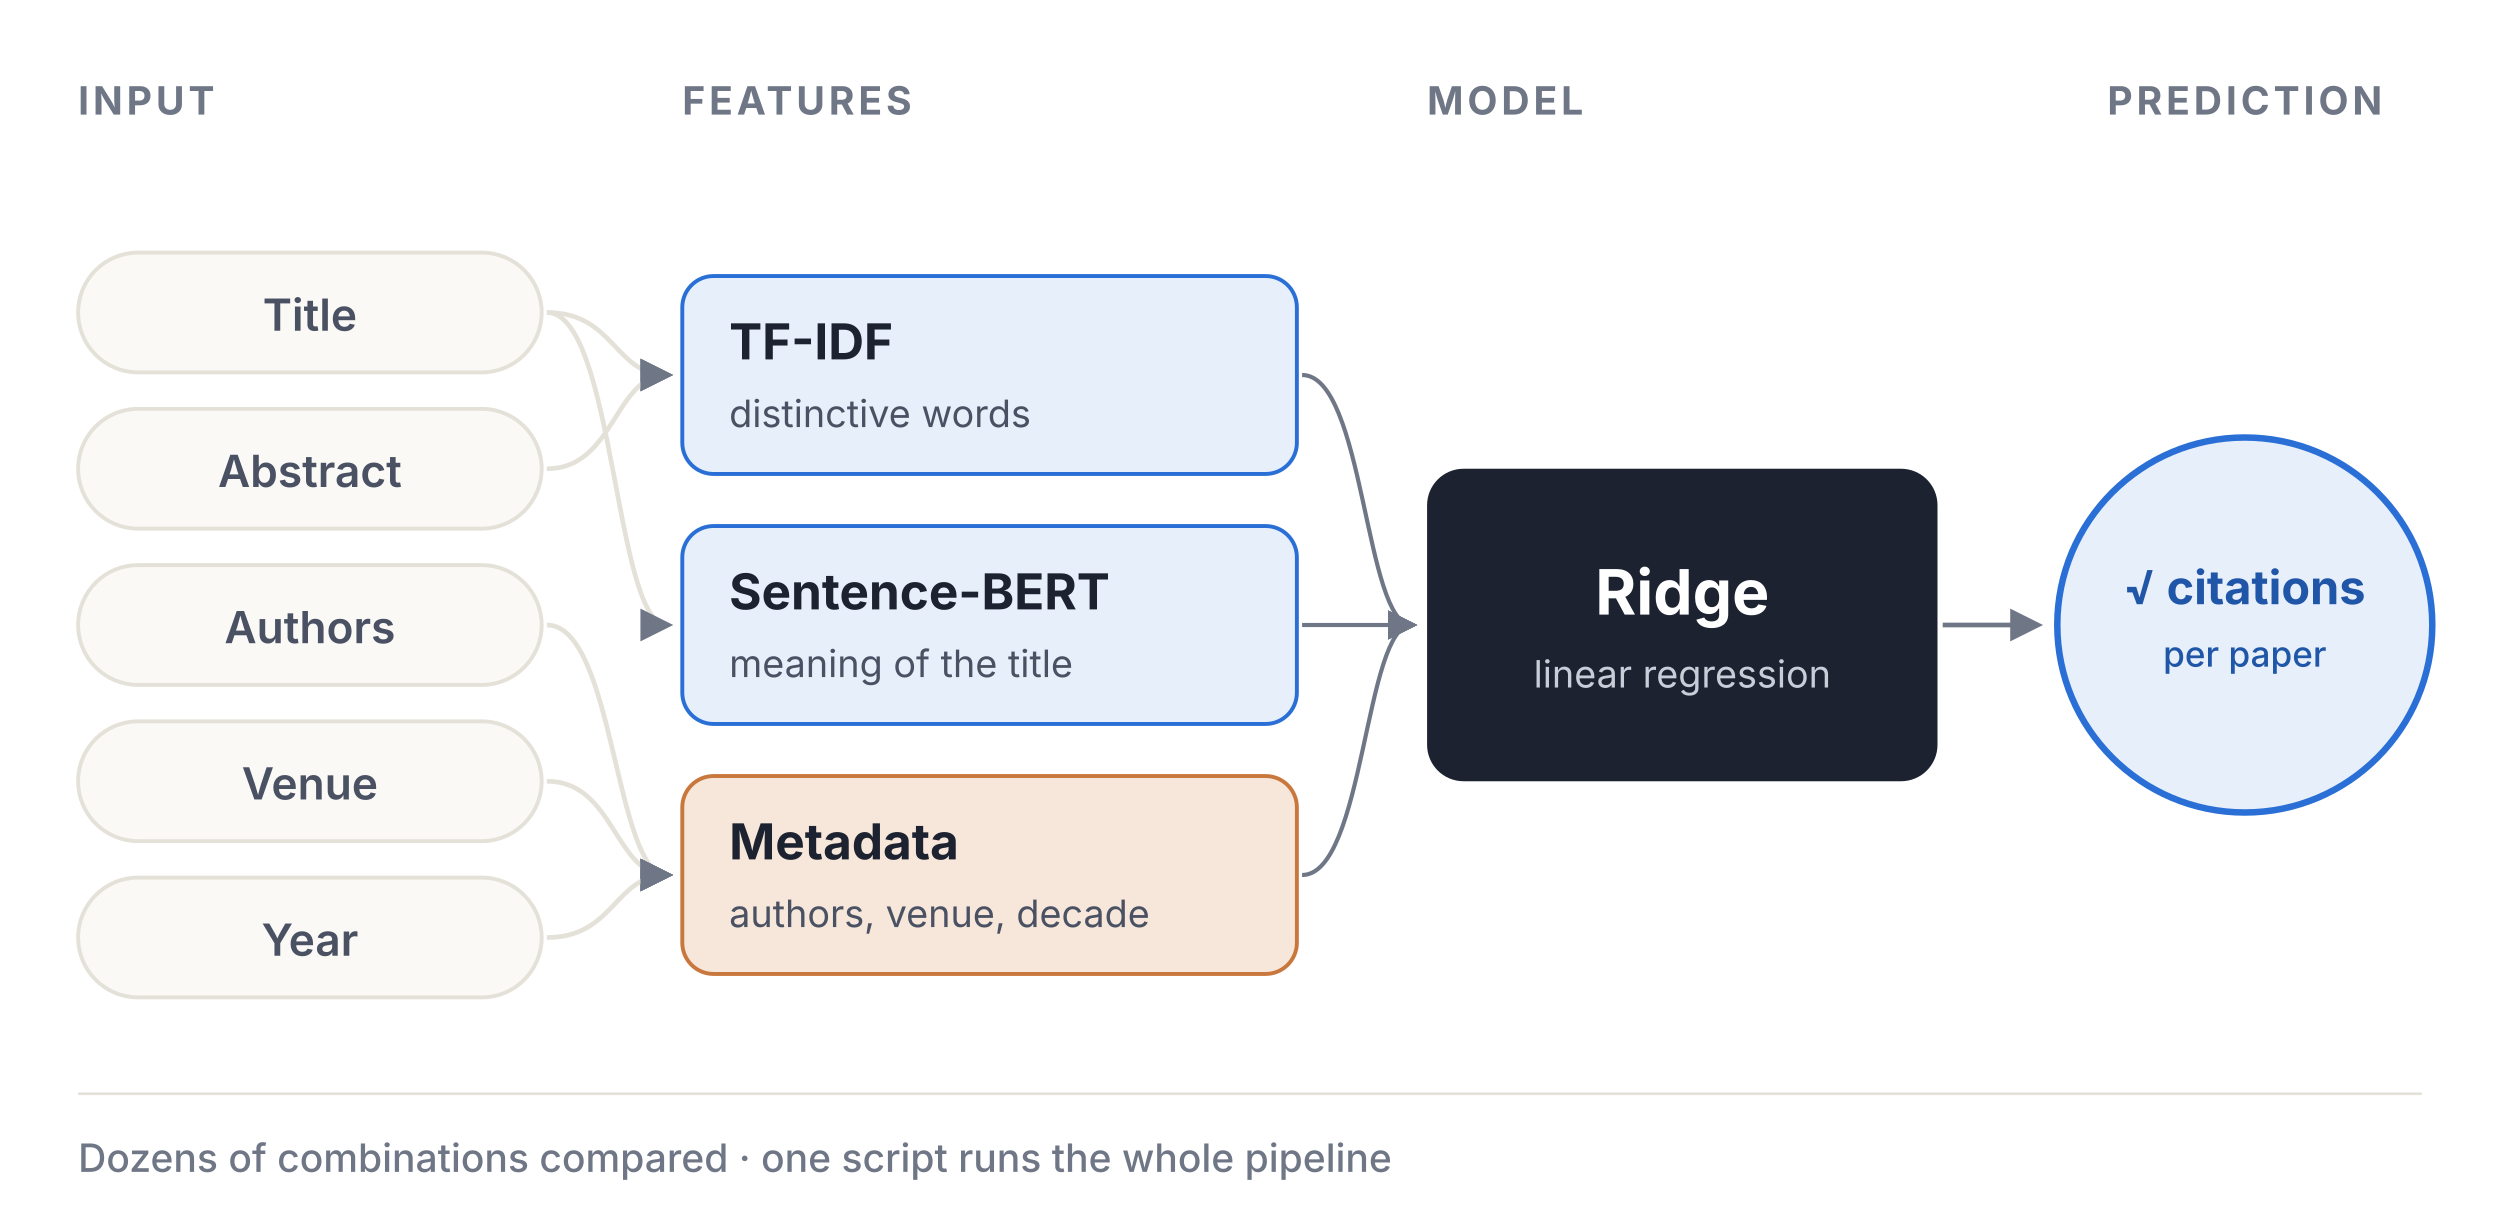
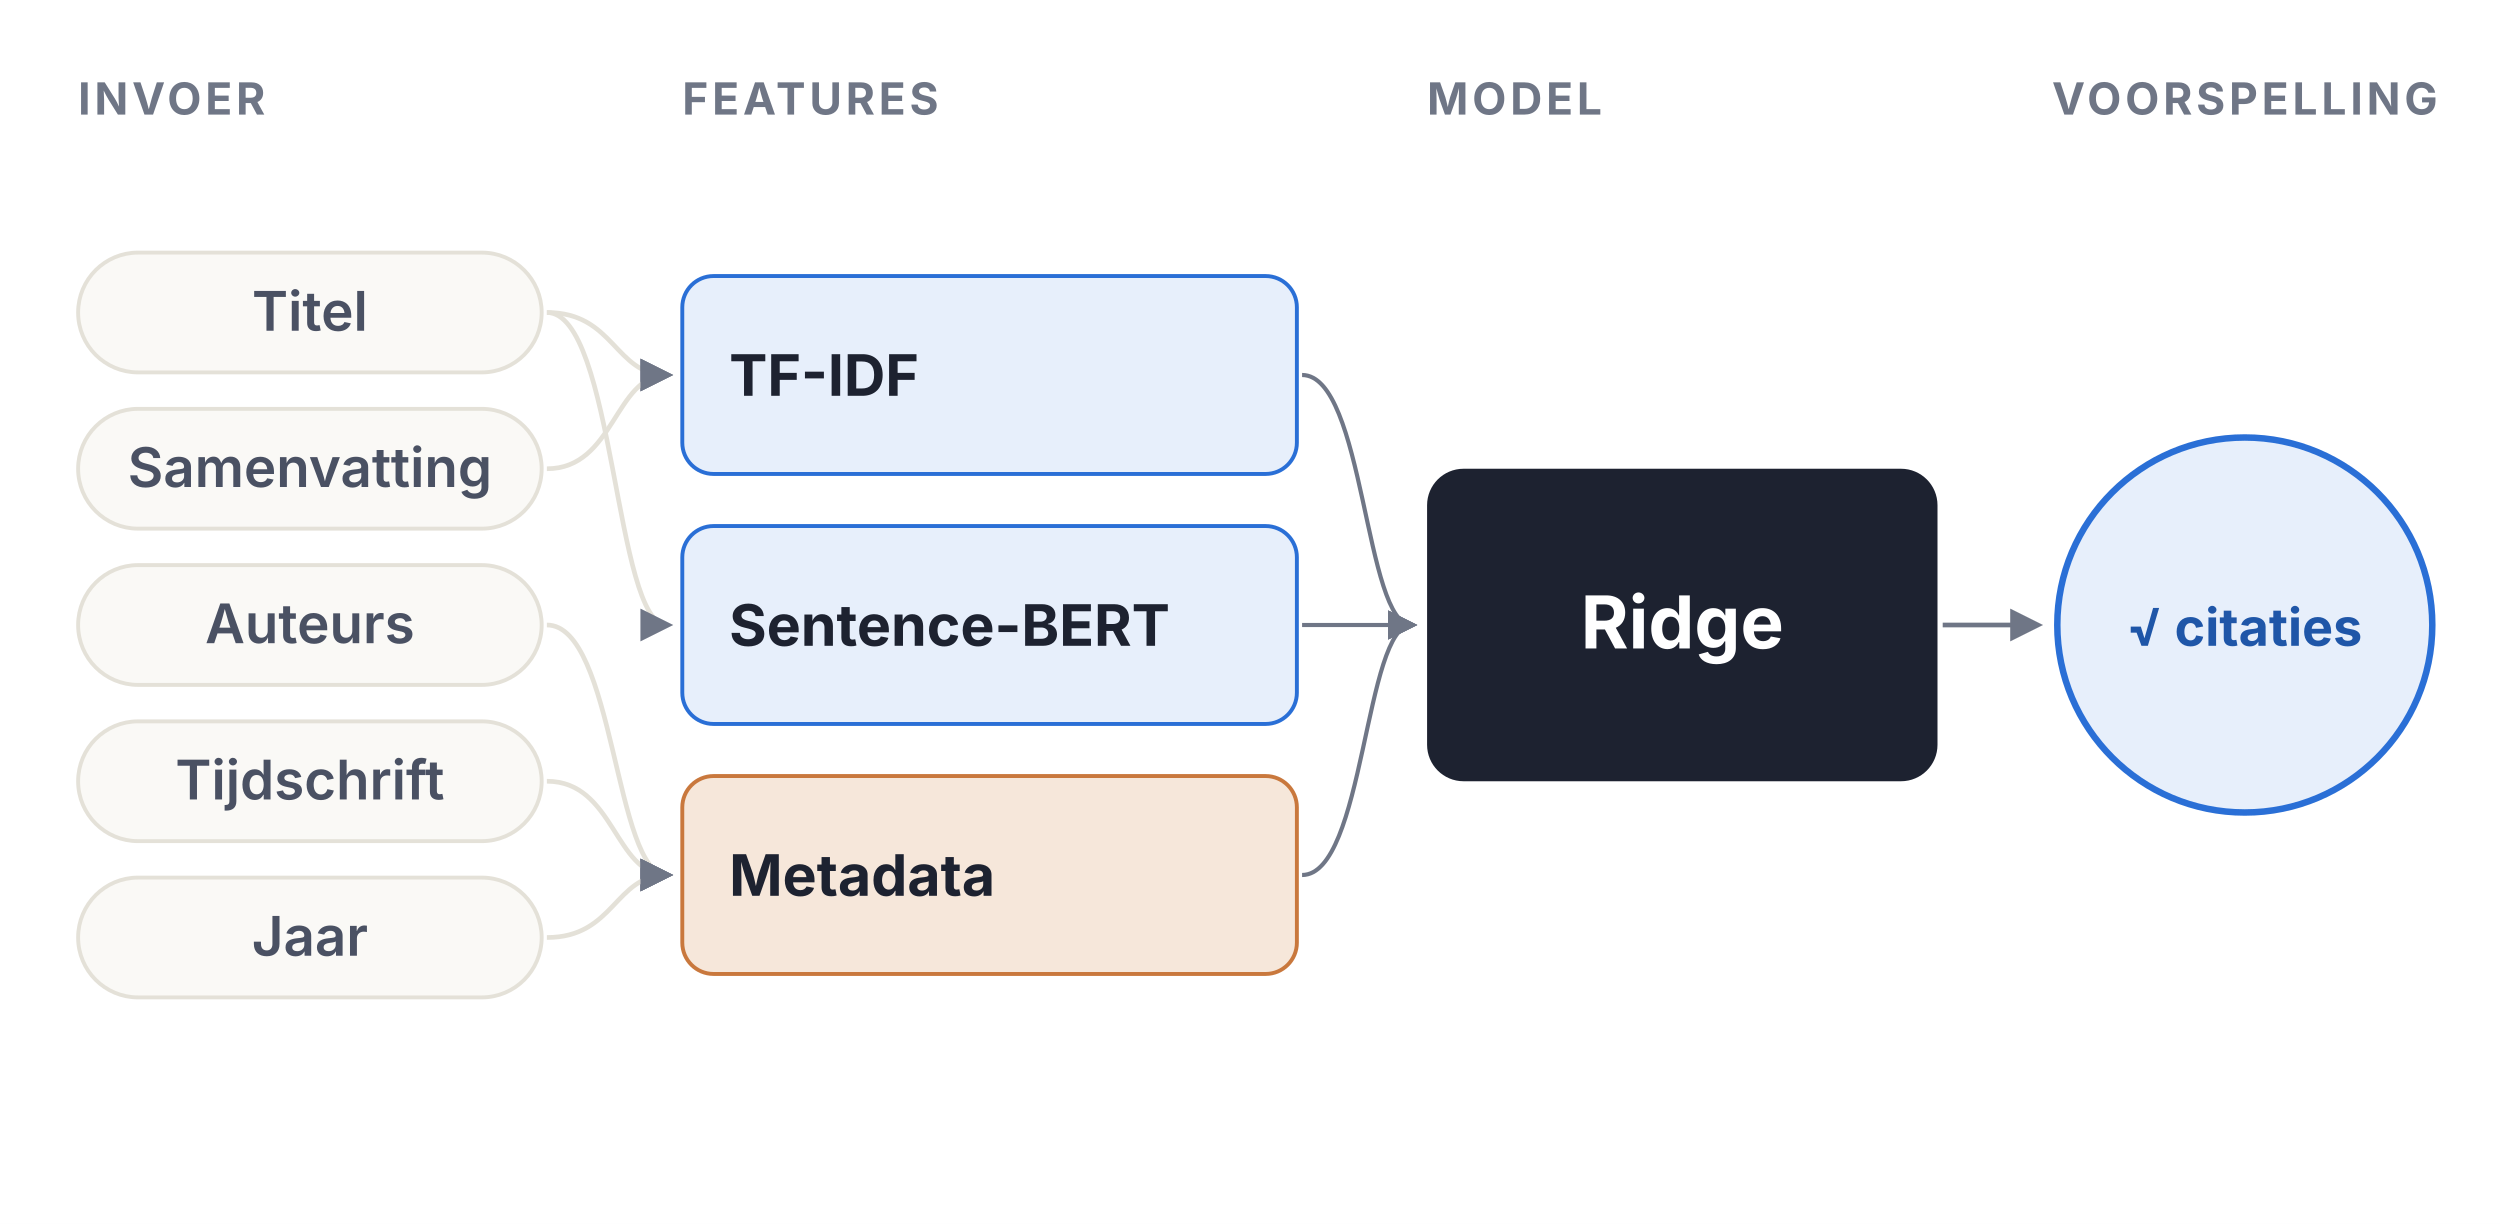
<svg xmlns="http://www.w3.org/2000/svg" viewBox="0 0 960 470" width="960" height="470" font-family="Inter, 'Segoe UI', Helvetica, Arial, sans-serif">
  <rect width="960" height="470" fill="#ffffff" />
  <defs>
    <marker id="a" viewBox="0 0 10 10" refX="8" refY="5" markerWidth="7" markerHeight="7" orient="auto">
      <path d="M0,0 L10,5 L0,10 z" fill="#6f7686" />
    </marker>
  </defs>
-   <text x="30" y="44" font-size="15" fill="#6f7686" font-weight="700" text-anchor="start" letter-spacing="1.5">INPUT</text>
-   <text x="262" y="44" font-size="15" fill="#6f7686" font-weight="700" text-anchor="start" letter-spacing="1.5">FEATURES</text>
-   <text x="548" y="44" font-size="15" fill="#6f7686" font-weight="700" text-anchor="start" letter-spacing="1.5">MODEL</text>
-   <text x="862" y="44" font-size="15" fill="#6f7686" font-weight="700" text-anchor="middle" letter-spacing="1.5">PREDICTION</text>
+   <text x="30" y="44" font-size="17" fill="#6f7686" font-weight="700" text-anchor="start" letter-spacing="1.5">INVOER</text>
+   <text x="262" y="44" font-size="17" fill="#6f7686" font-weight="700" text-anchor="start" letter-spacing="1.5">FEATURES</text>
+   <text x="548" y="44" font-size="17" fill="#6f7686" font-weight="700" text-anchor="start" letter-spacing="1.5">MODEL</text>
+   <text x="862" y="44" font-size="17" fill="#6f7686" font-weight="700" text-anchor="middle" letter-spacing="1.5">VOORSPELLING</text>
  <rect x="30" y="97.0" width="178" height="46" rx="23.0" fill="#faf9f6" stroke="#e4e1d8" stroke-width="1.5" />
-   <text x="119.0" y="127.0" font-size="17" fill="#4a5163" font-weight="600" text-anchor="middle">Title</text>
+   <text x="119.0" y="127.0" font-size="21" fill="#4a5163" font-weight="600" text-anchor="middle">Titel</text>
  <rect x="30" y="157.0" width="178" height="46" rx="23.0" fill="#faf9f6" stroke="#e4e1d8" stroke-width="1.5" />
-   <text x="119.0" y="187.0" font-size="17" fill="#4a5163" font-weight="600" text-anchor="middle">Abstract</text>
+   <text x="119.0" y="187.0" font-size="21" fill="#4a5163" font-weight="600" text-anchor="middle">Samenvatting</text>
  <rect x="30" y="217.0" width="178" height="46" rx="23.0" fill="#faf9f6" stroke="#e4e1d8" stroke-width="1.5" />
-   <text x="119.0" y="247.0" font-size="17" fill="#4a5163" font-weight="600" text-anchor="middle">Authors</text>
+   <text x="119.0" y="247.0" font-size="21" fill="#4a5163" font-weight="600" text-anchor="middle">Auteurs</text>
  <rect x="30" y="277.0" width="178" height="46" rx="23.0" fill="#faf9f6" stroke="#e4e1d8" stroke-width="1.5" />
-   <text x="119.0" y="307.0" font-size="17" fill="#4a5163" font-weight="600" text-anchor="middle">Venue</text>
+   <text x="119.0" y="307.0" font-size="21" fill="#4a5163" font-weight="600" text-anchor="middle">Tijdschrift</text>
  <rect x="30" y="337.0" width="178" height="46" rx="23.0" fill="#faf9f6" stroke="#e4e1d8" stroke-width="1.5" />
-   <text x="119.0" y="367.0" font-size="17" fill="#4a5163" font-weight="600" text-anchor="middle">Year</text>
+   <text x="119.0" y="367.0" font-size="21" fill="#4a5163" font-weight="600" text-anchor="middle">Jaar</text>
  <rect x="262" y="106.0" width="236" height="76" rx="12" fill="#e7effb" stroke="#2a6fd6" stroke-width="1.5" />
-   <text x="280" y="138.0" font-size="19" fill="#1d2230" font-weight="700" text-anchor="start">TF-IDF</text>
-   <text x="280" y="164.0" font-size="14.5" fill="#4a5163" font-weight="400" text-anchor="start">distinctive words</text>
+   <text x="280" y="152.0" font-size="22" fill="#1d2230" font-weight="700" text-anchor="start">TF-IDF</text>
  <rect x="262" y="202.0" width="236" height="76" rx="12" fill="#e7effb" stroke="#2a6fd6" stroke-width="1.5" />
-   <text x="280" y="234.0" font-size="19" fill="#1d2230" font-weight="700" text-anchor="start">Sentence-BERT</text>
-   <text x="280" y="260.0" font-size="14.5" fill="#4a5163" font-weight="400" text-anchor="start">meaning of the title</text>
+   <text x="280" y="248.0" font-size="22" fill="#1d2230" font-weight="700" text-anchor="start">Sentence-BERT</text>
  <rect x="262" y="298.0" width="236" height="76" rx="12" fill="#f6e7da" stroke="#c9783d" stroke-width="1.5" />
-   <text x="280" y="330.0" font-size="19" fill="#1d2230" font-weight="700" text-anchor="start">Metadata</text>
-   <text x="280" y="356.0" font-size="14.5" fill="#4a5163" font-weight="400" text-anchor="start">authors, venue, decade</text>
+   <text x="280" y="344.0" font-size="22" fill="#1d2230" font-weight="700" text-anchor="start">Metadata</text>
  <path d="M210,120.0 C236.0,120.0 236.0,144.0 256,144.0" fill="none" stroke="#e4e1d8" stroke-width="1.8" marker-end="url(#a)" />
  <path d="M210,180.0 C236.0,180.0 236.0,144.0 256,144.0" fill="none" stroke="#e4e1d8" stroke-width="1.8" marker-end="url(#a)" />
  <path d="M210,120.0 C236.0,120.0 236.0,240.0 256,240.0" fill="none" stroke="#e4e1d8" stroke-width="1.8" marker-end="url(#a)" />
  <path d="M210,240.0 C236.0,240.0 236.0,336.0 256,336.0" fill="none" stroke="#e4e1d8" stroke-width="1.8" marker-end="url(#a)" />
  <path d="M210,300.0 C236.0,300.0 236.0,336.0 256,336.0" fill="none" stroke="#e4e1d8" stroke-width="1.8" marker-end="url(#a)" />
  <path d="M210,360.0 C236.0,360.0 236.0,336.0 256,336.0" fill="none" stroke="#e4e1d8" stroke-width="1.8" marker-end="url(#a)" />
  <path d="M500,144.0 C524.0,144.0 524.0,240 542,240" fill="none" stroke="#6f7686" stroke-width="1.6" marker-end="url(#a)" />
  <path d="M500,240.0 C524.0,240.0 524.0,240 542,240" fill="none" stroke="#6f7686" stroke-width="1.6" marker-end="url(#a)" />
  <path d="M500,336.0 C524.0,336.0 524.0,240 542,240" fill="none" stroke="#6f7686" stroke-width="1.6" marker-end="url(#a)" />
  <rect x="548" y="180.0" width="196" height="120" rx="14" fill="#1d2230" />
-   <text x="646.0" y="236" font-size="24" fill="#ffffff" font-weight="700" text-anchor="middle">Ridge</text>
-   <text x="646.0" y="264" font-size="14.5" fill="#c9cdd8" font-weight="400" text-anchor="middle">linear regression</text>
+   <text x="646.0" y="249" font-size="28" fill="#ffffff" font-weight="700" text-anchor="middle">Ridge</text>
  <line x1="746" y1="240" x2="782" y2="240" stroke="#6f7686" stroke-width="1.8" marker-end="url(#a)" />
  <circle cx="862" cy="240" r="72" fill="#e7effb" stroke="#2a6fd6" stroke-width="2.5" />
-   <text x="862" y="232" font-size="18" fill="#1f56a8" font-weight="700" text-anchor="middle">√ citations</text>
-   <text x="862" y="256" font-size="13.5" fill="#1f56a8" font-weight="500" text-anchor="middle">per paper</text>
-   <line x1="30" y1="420" x2="930" y2="420" stroke="#e4e1d8" />
-   <text x="30" y="450" font-size="15" fill="#6f7686" font-weight="500" text-anchor="start">Dozens of combinations compared · one script runs the whole pipeline</text>
+   <text x="862" y="248" font-size="20" fill="#1f56a8" font-weight="700" text-anchor="middle">√ citaties</text>
</svg>
